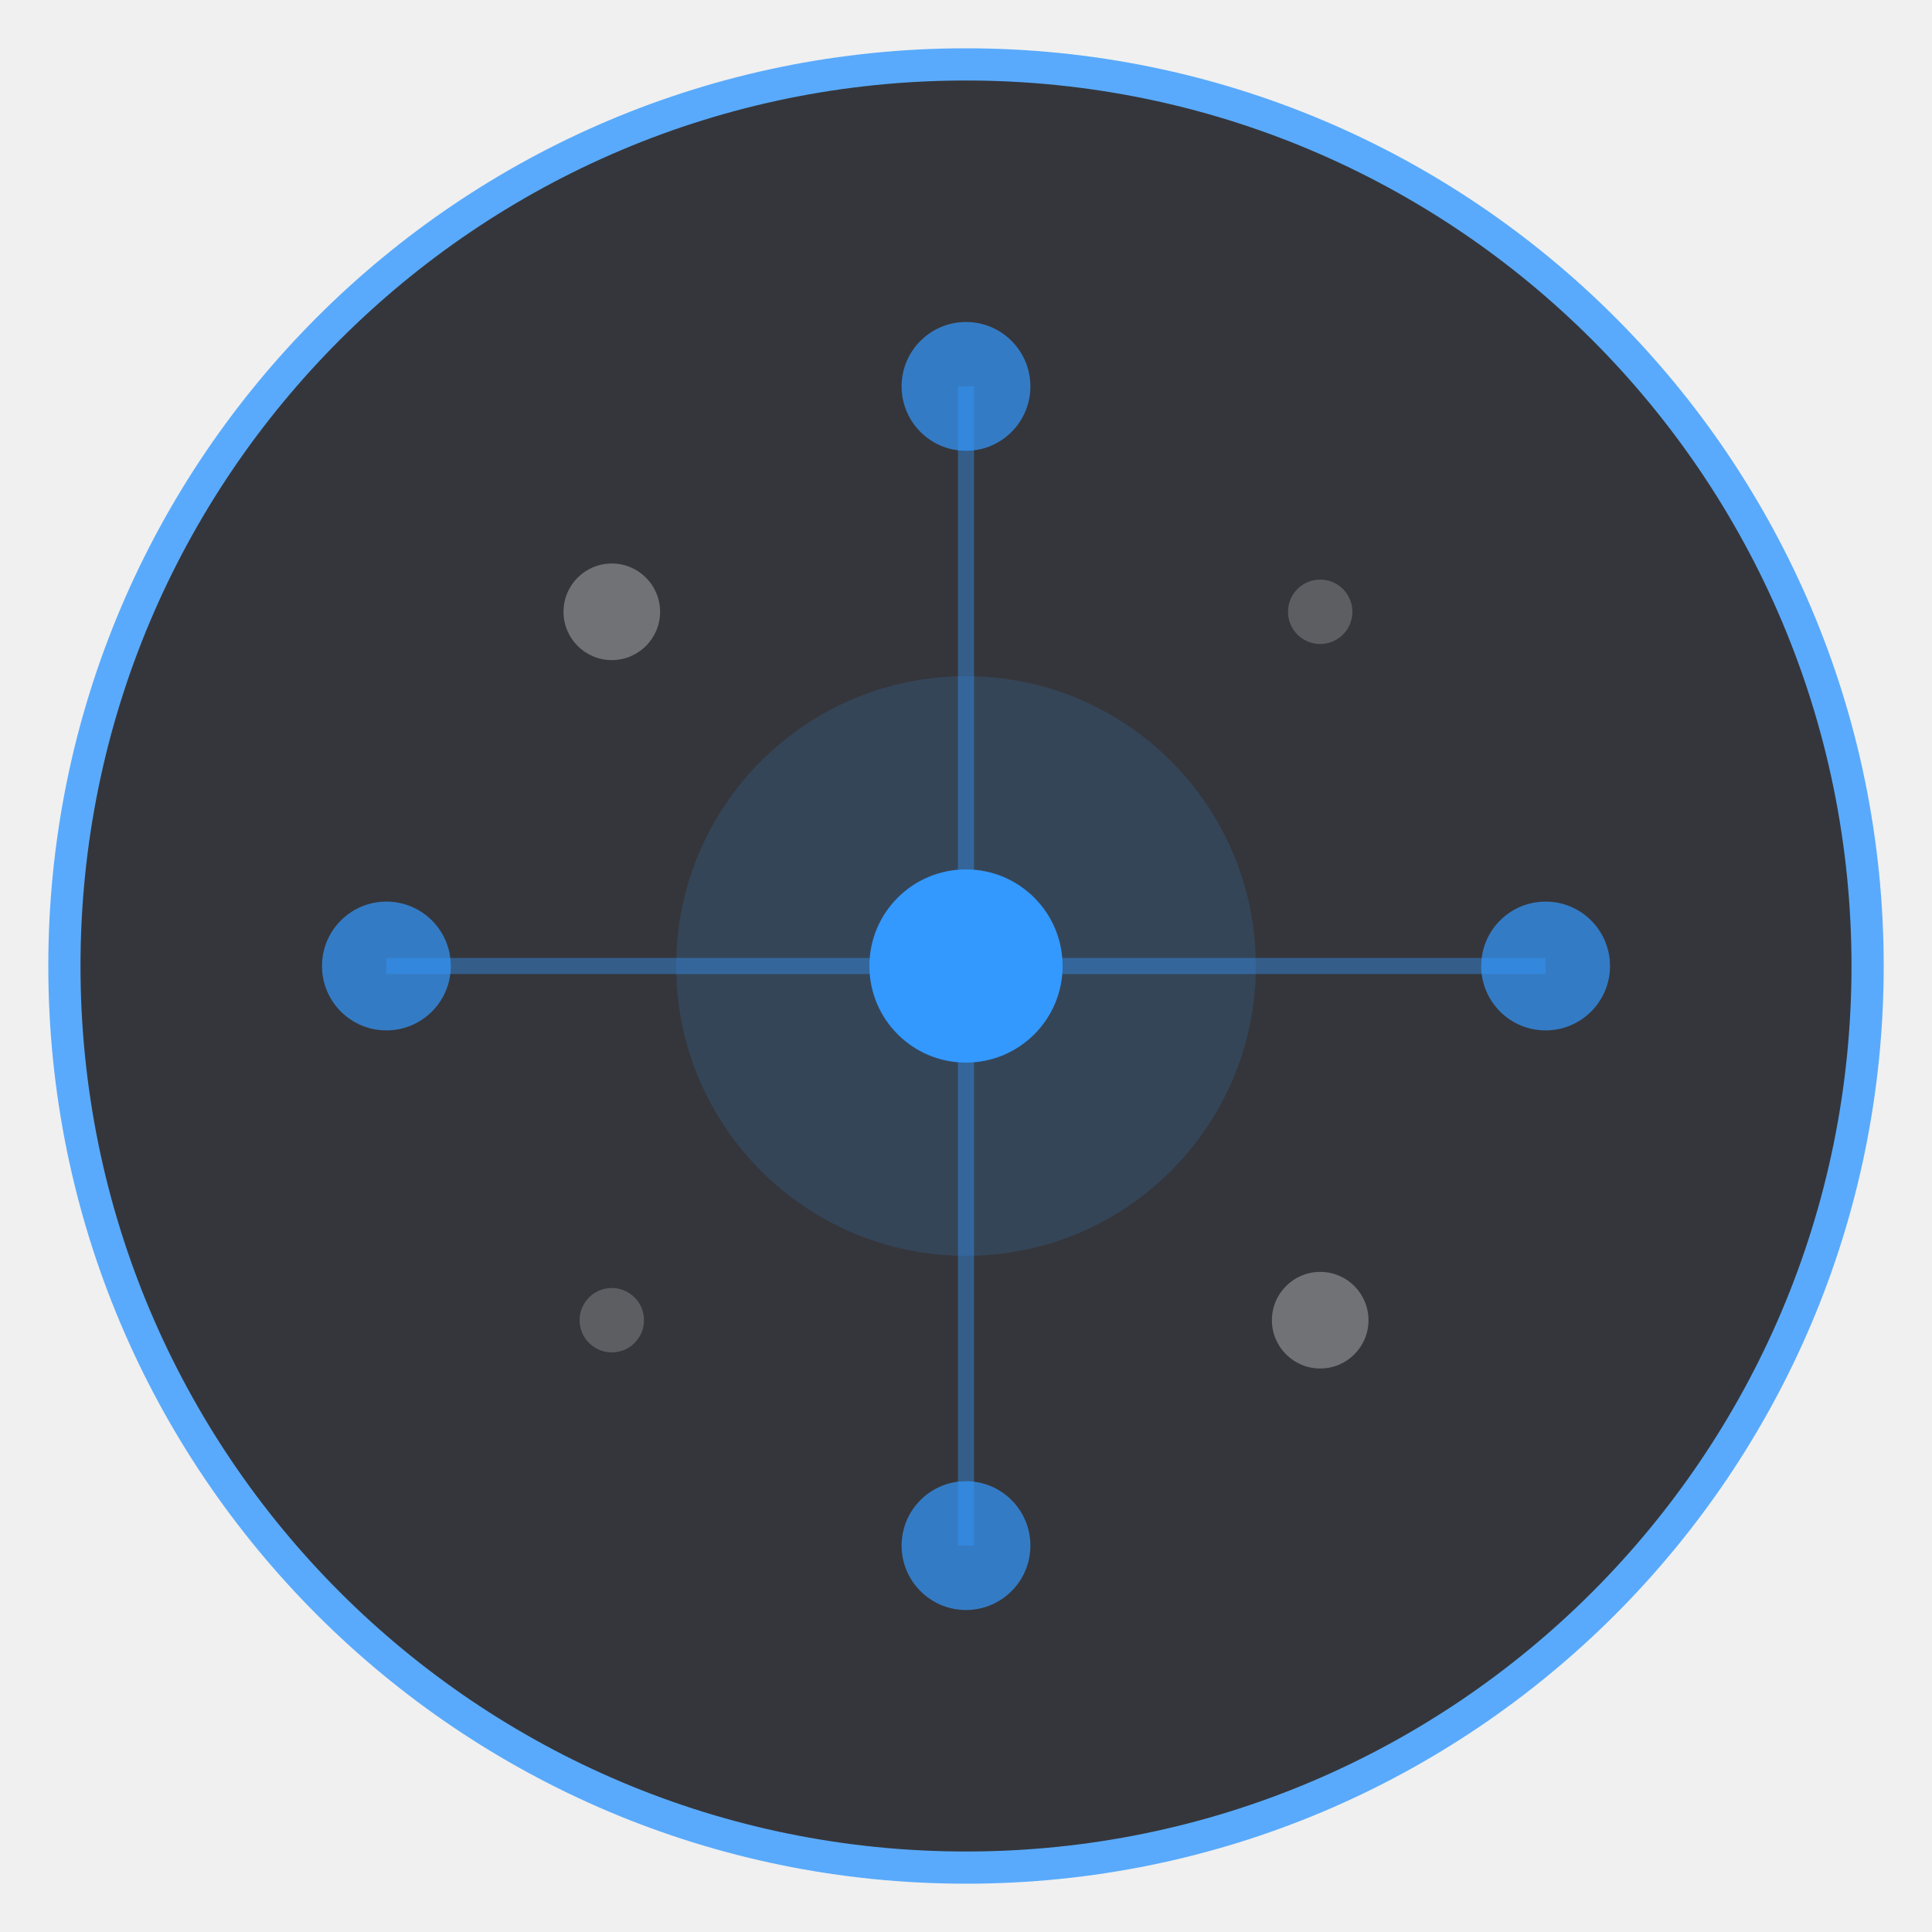
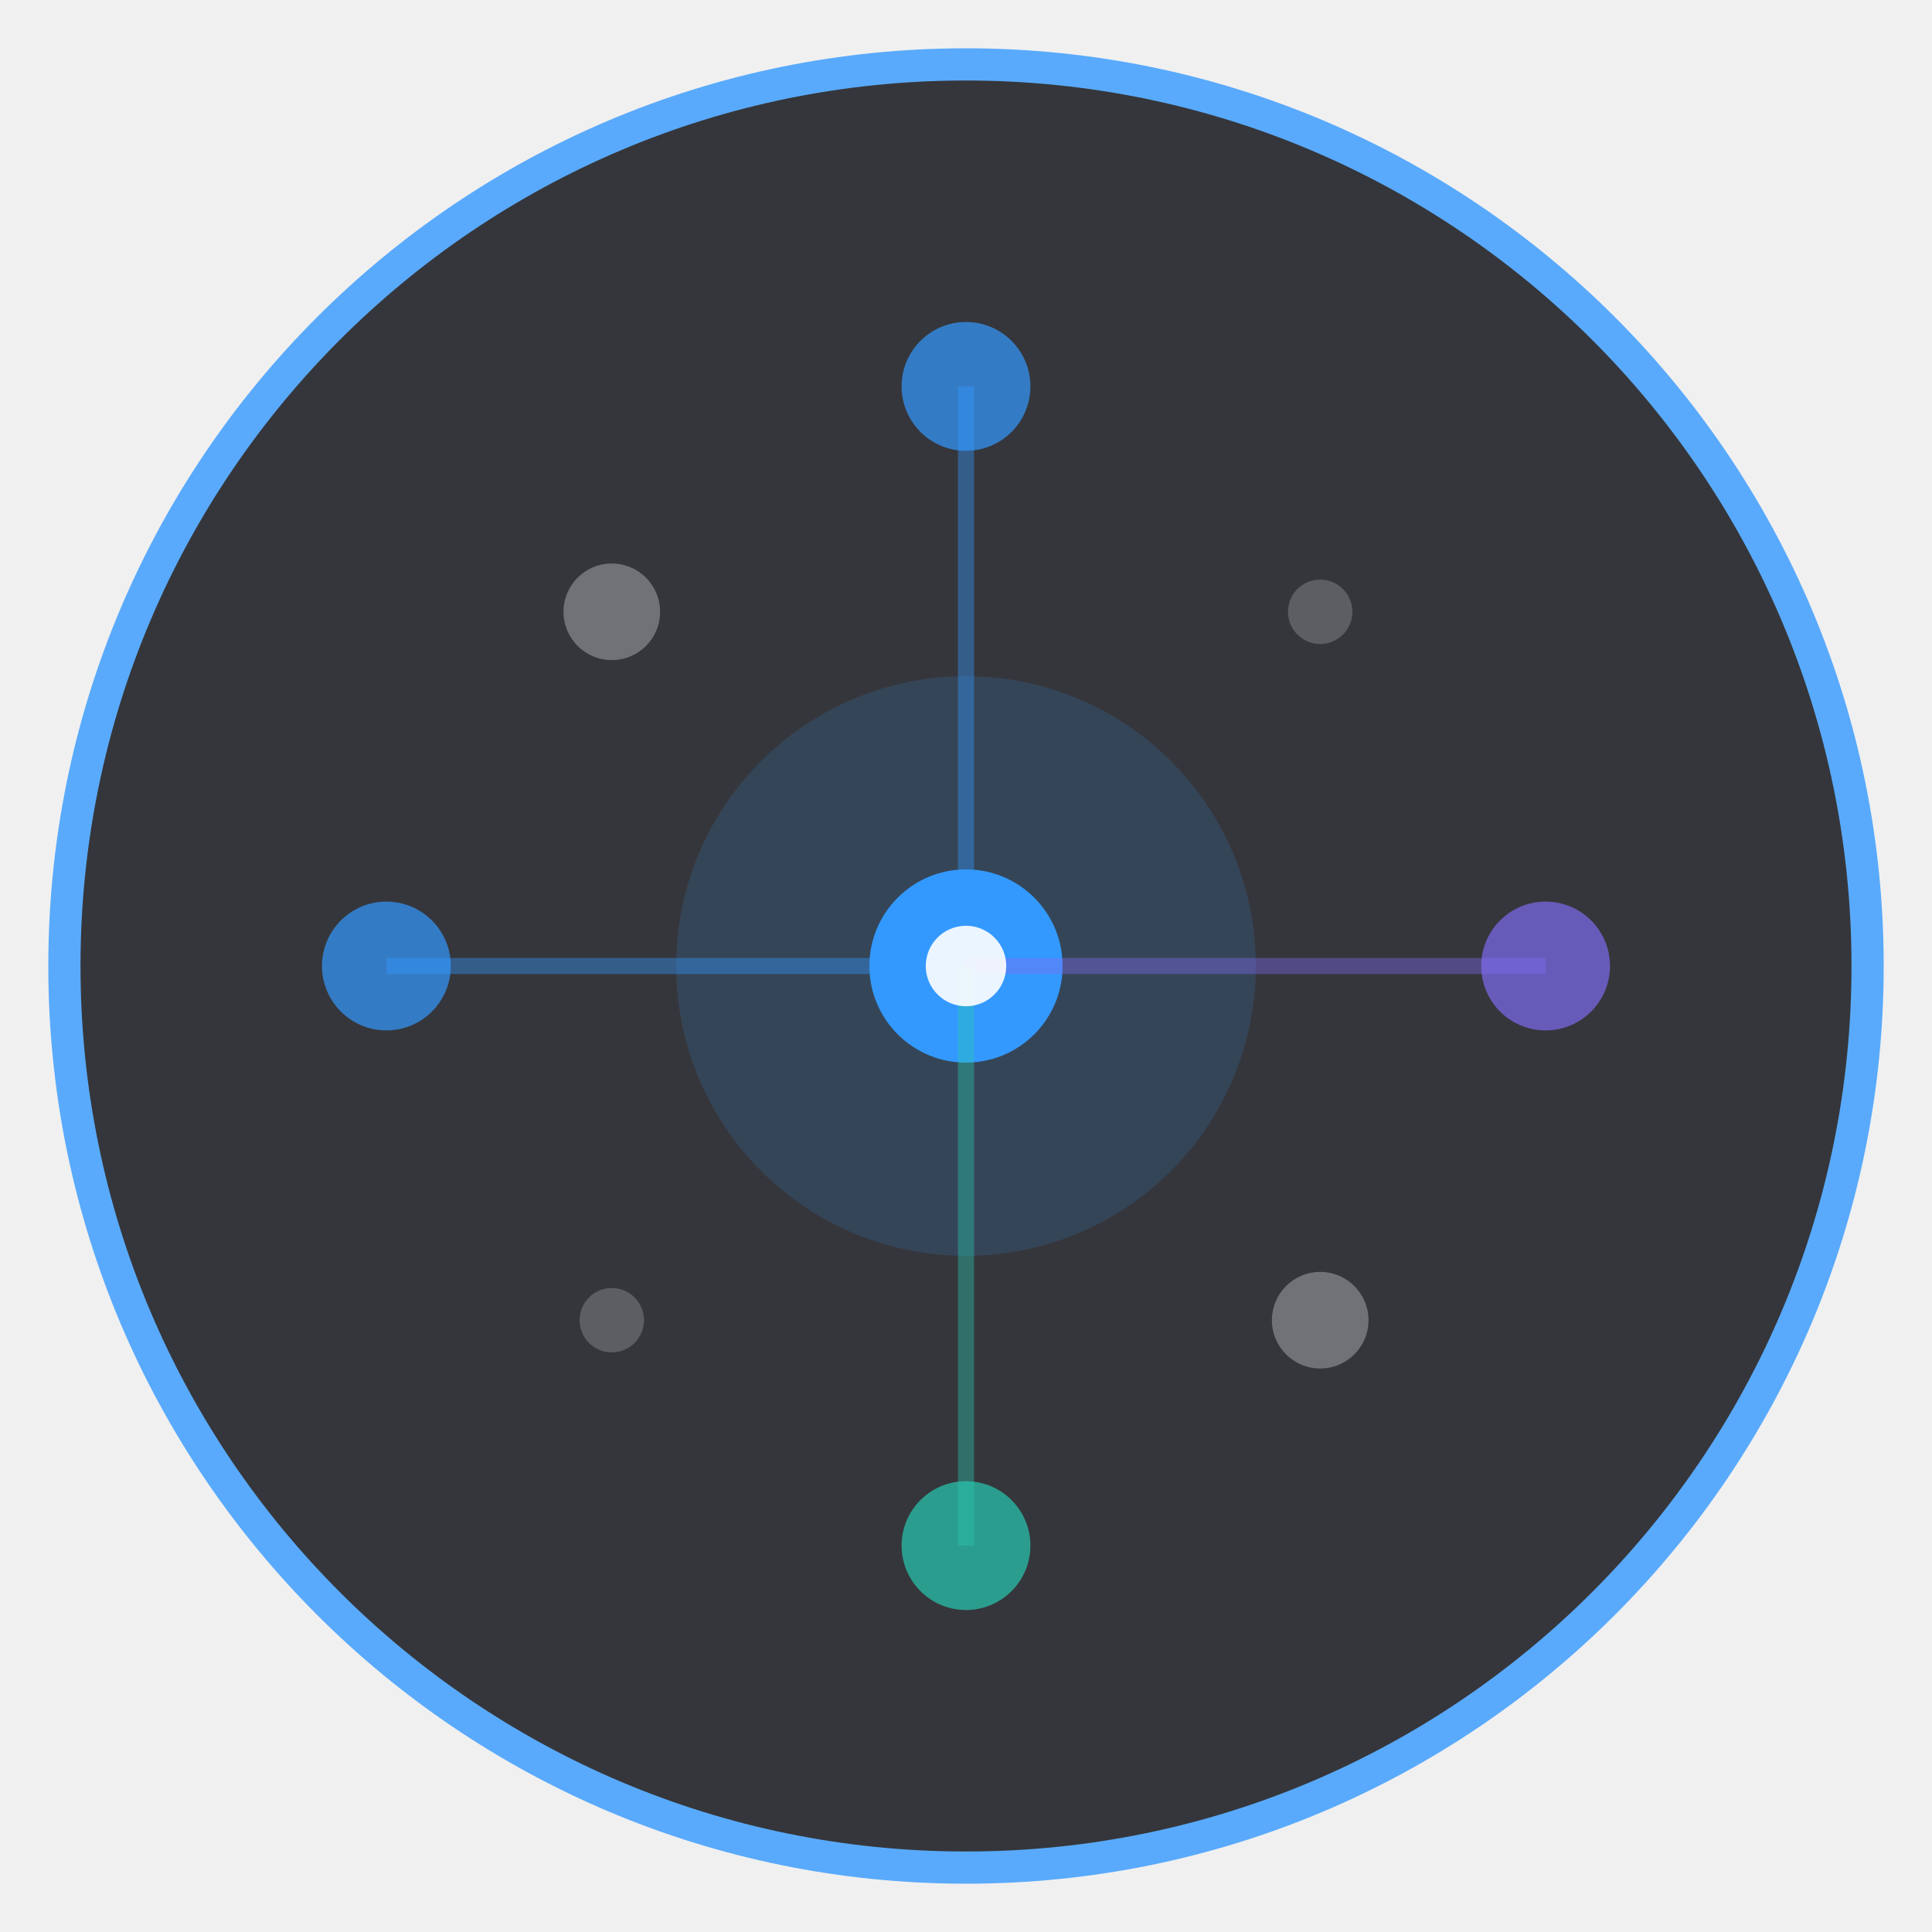
<svg xmlns="http://www.w3.org/2000/svg" viewBox="0 0 120 120" fill="none">
  <circle cx="60" cy="60" r="56" fill="#06080e" stroke="#3399ff" stroke-width="2" opacity="0.8" />
  <circle cx="60" cy="60" r="18" fill="#3399ff" opacity="0.15" />
  <circle cx="60" cy="60" r="6" fill="#3399ff" />
  <circle cx="60" cy="24" r="4" fill="#3399ff" opacity="0.7" />
-   <circle cx="96" cy="60" r="4" fill="#3399ff" opacity="0.7" />
-   <circle cx="60" cy="96" r="4" fill="#3399ff" opacity="0.7" />
+   <circle cx="96" cy="60" r="4" fill="#7c6bf0" opacity="0.7" />
+   <circle cx="60" cy="96" r="4" fill="#27c9b0" opacity="0.7" />
  <circle cx="24" cy="60" r="4" fill="#3399ff" opacity="0.7" />
  <line x1="60" y1="60" x2="60" y2="24" stroke="#3399ff" stroke-width="1" opacity="0.4" />
-   <line x1="60" y1="60" x2="96" y2="60" stroke="#3399ff" stroke-width="1" opacity="0.4" />
-   <line x1="60" y1="60" x2="60" y2="96" stroke="#3399ff" stroke-width="1" opacity="0.4" />
+   <line x1="60" y1="60" x2="96" y2="60" stroke="#7c6bf0" stroke-width="1" opacity="0.4" />
+   <line x1="60" y1="60" x2="60" y2="96" stroke="#27c9b0" stroke-width="1" opacity="0.4" />
  <line x1="60" y1="60" x2="24" y2="60" stroke="#3399ff" stroke-width="1" opacity="0.4" />
  <circle cx="38" cy="38" r="3" fill="#ffffff" opacity="0.3" />
  <circle cx="82" cy="38" r="2" fill="#ffffff" opacity="0.2" />
  <circle cx="82" cy="82" r="3" fill="#ffffff" opacity="0.3" />
  <circle cx="38" cy="82" r="2" fill="#ffffff" opacity="0.2" />
+   <circle cx="60" cy="60" r="2.5" fill="white" opacity="0.9" />
</svg>
